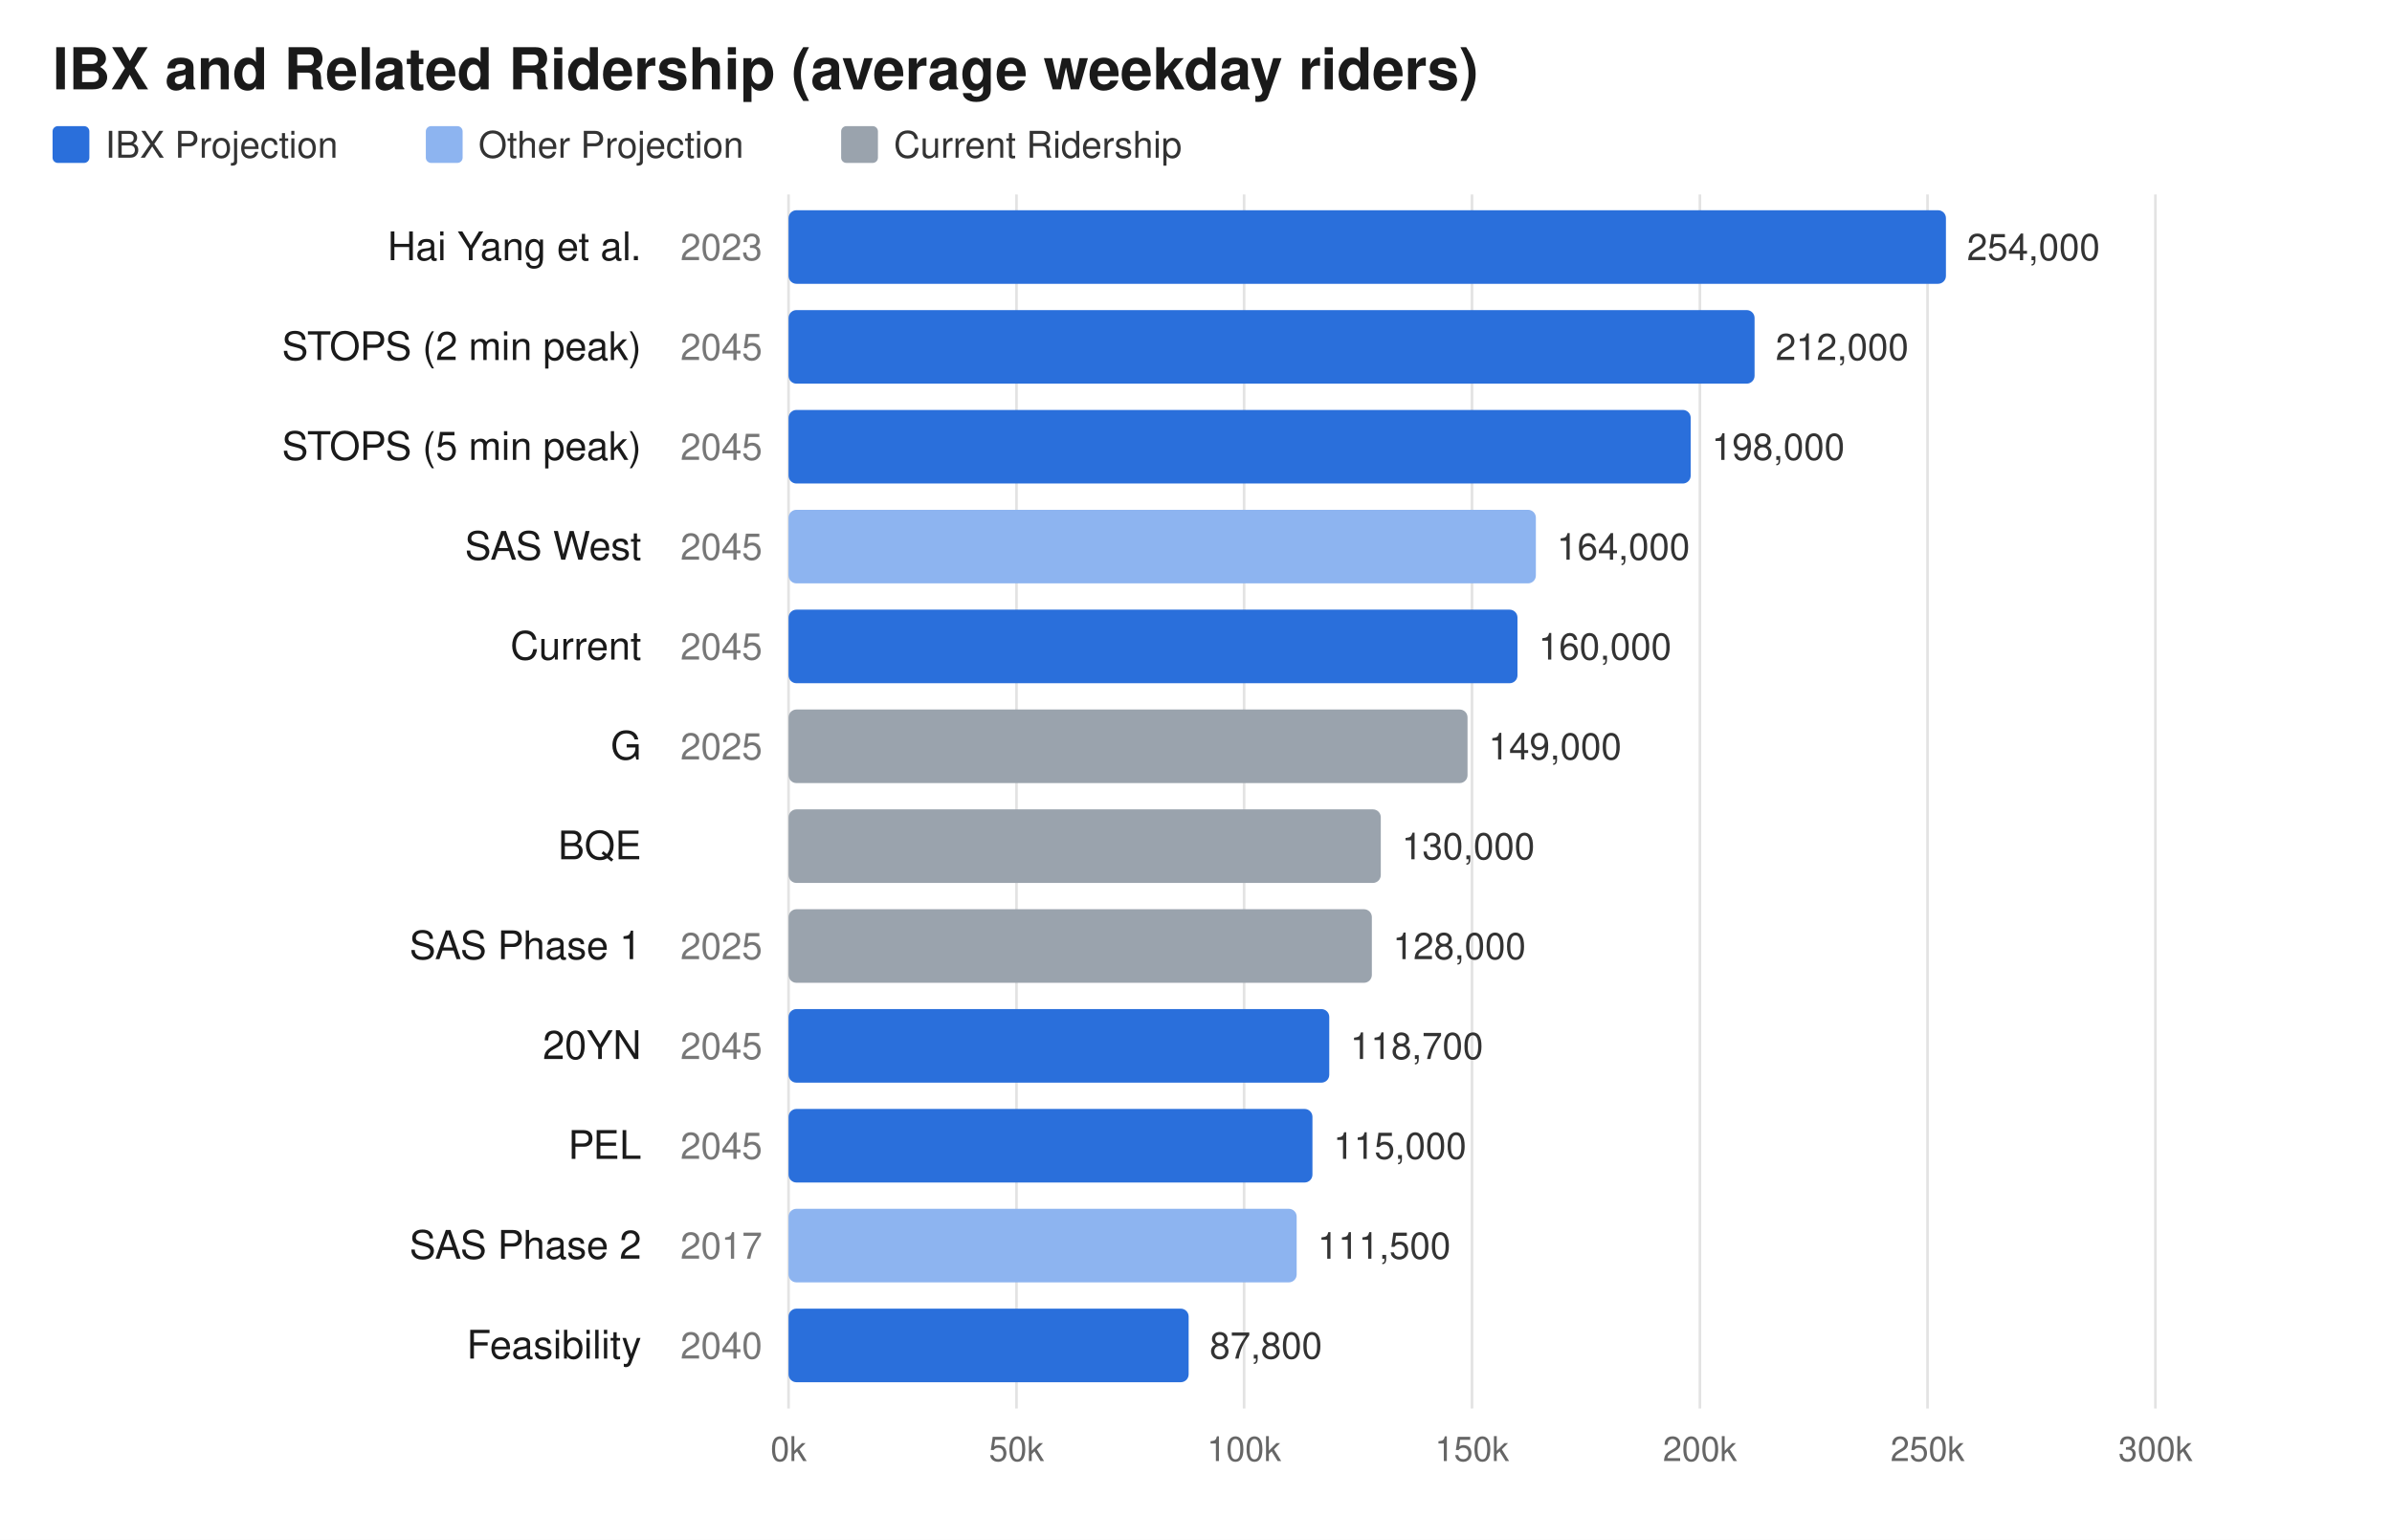
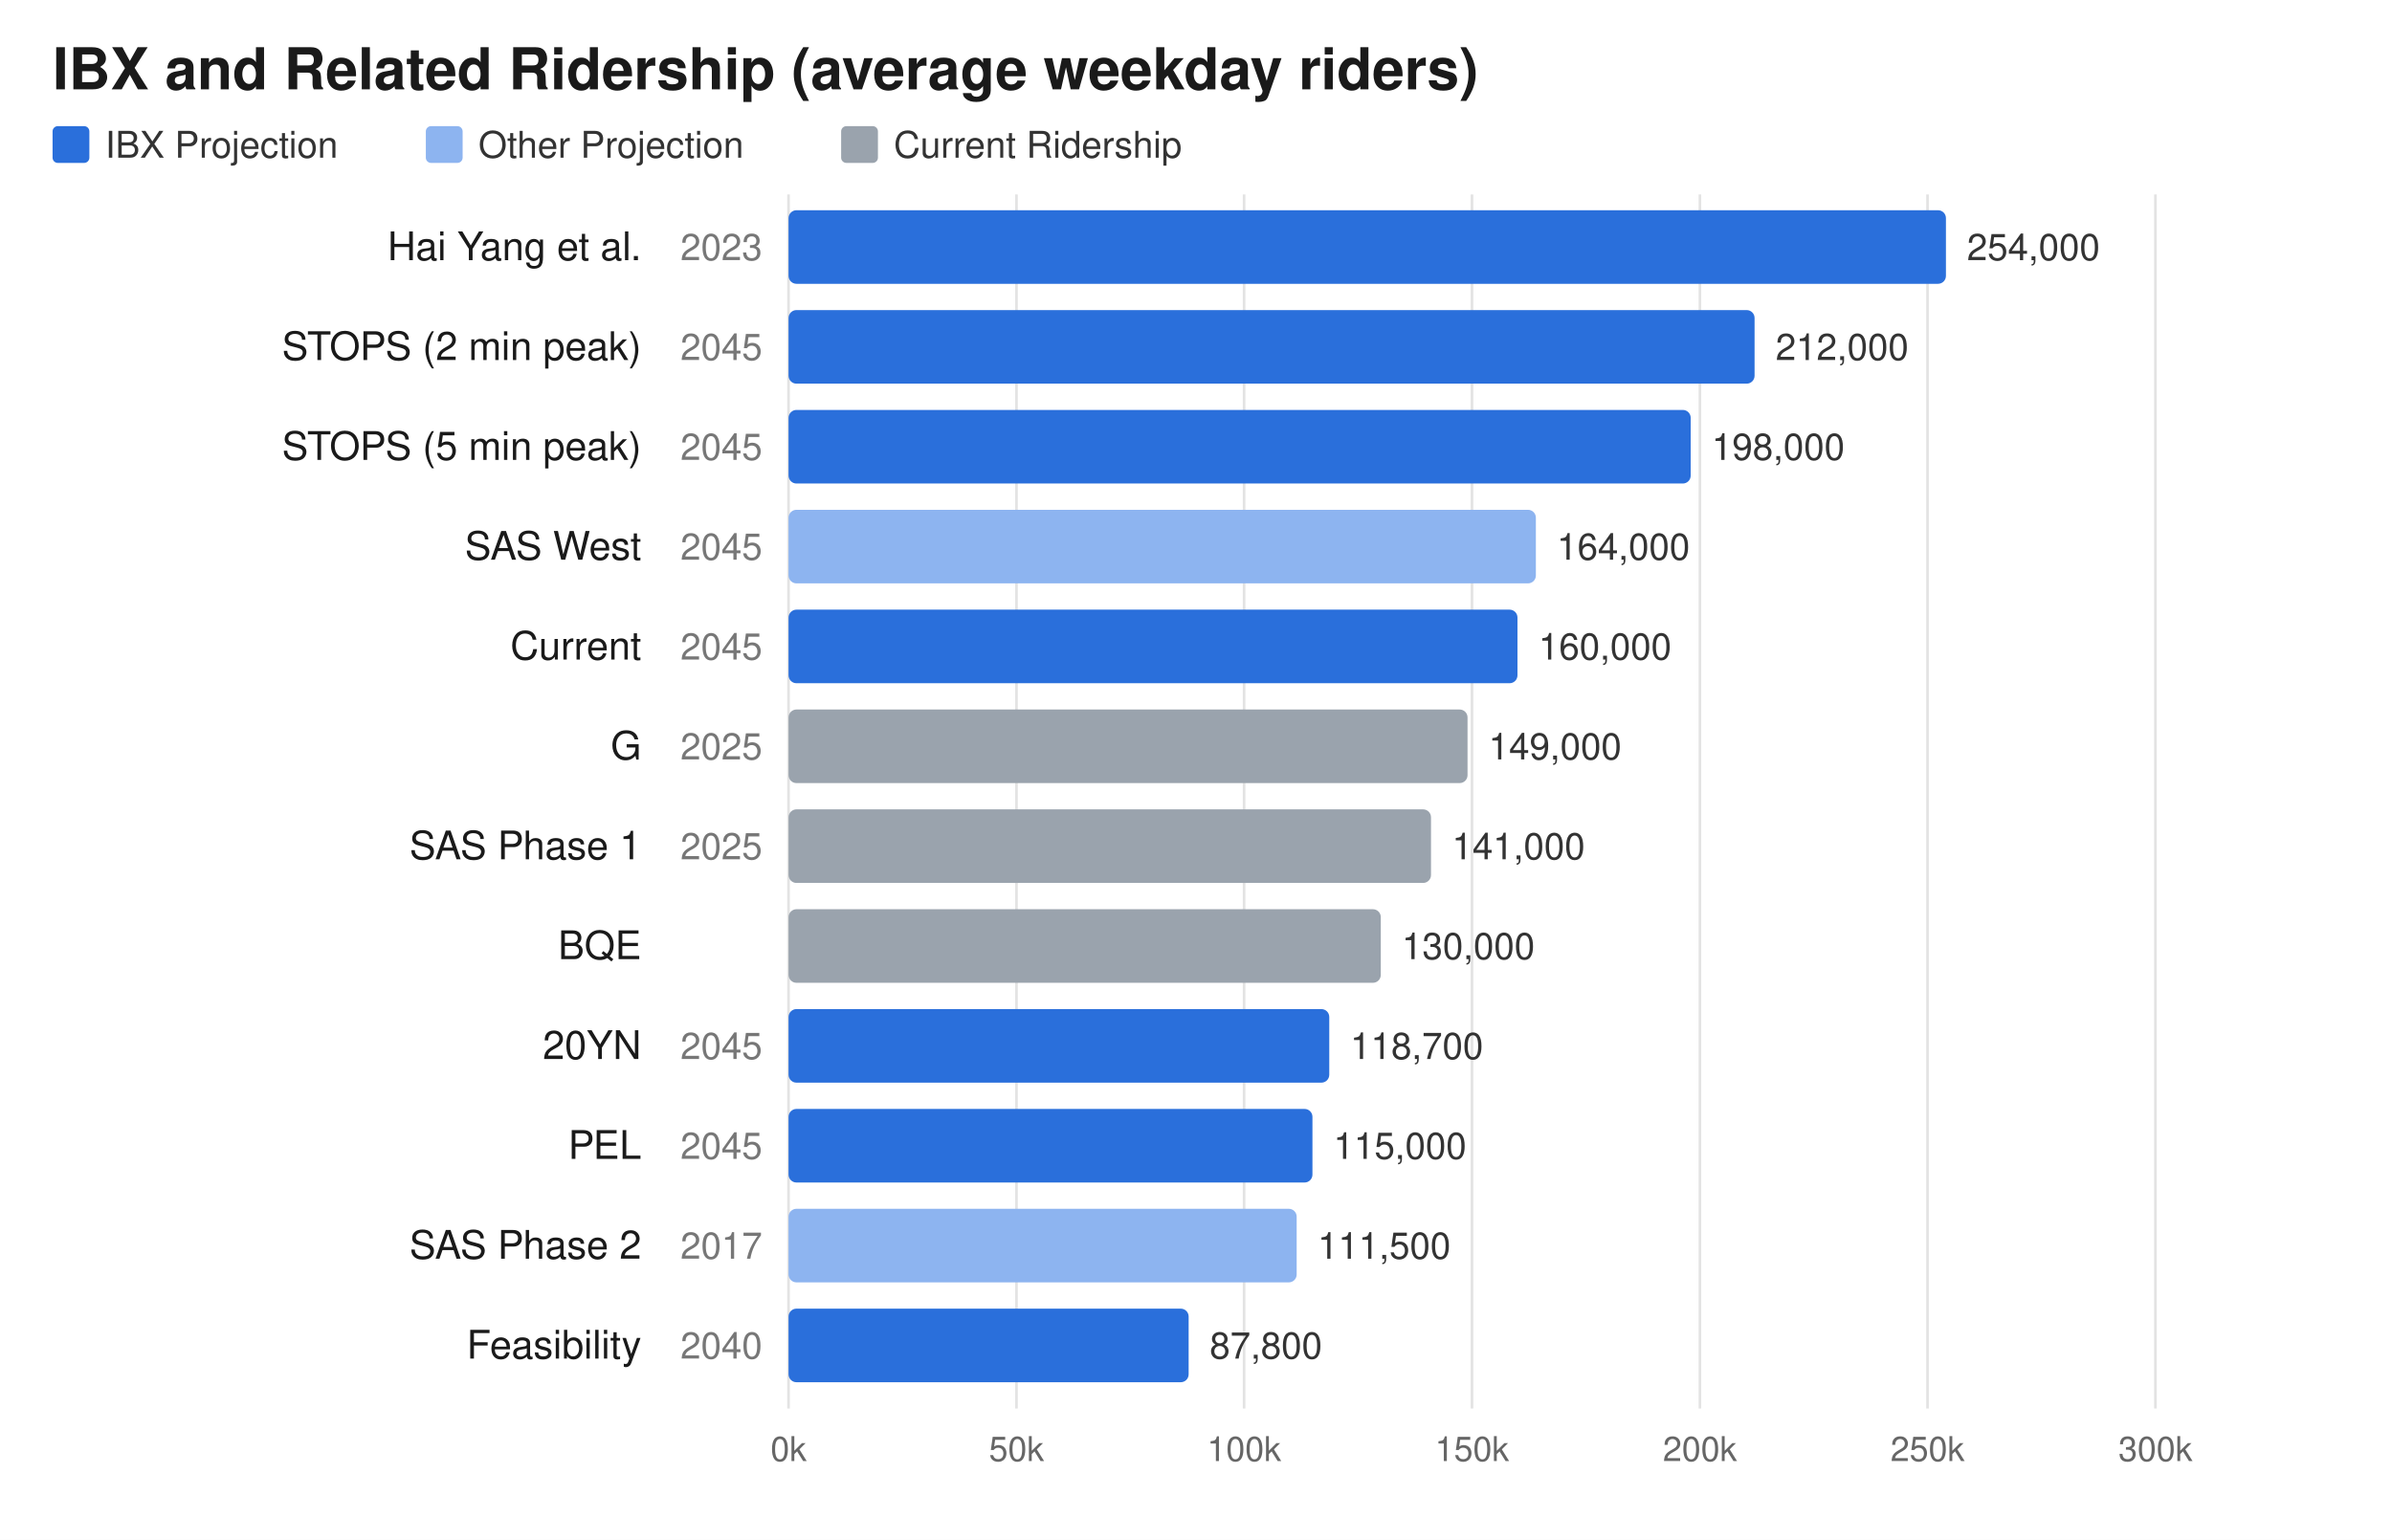
<svg xmlns="http://www.w3.org/2000/svg" width="910" height="586" viewBox="0 0 910 586" font-family="Helvetica, Arial, sans-serif">
  <rect width="100%" height="100%" fill="#ffffff" />
  <text x="20" y="34" font-size="22" font-weight="bold" fill="#1a1a1a">IBX and Related Ridership (average weekday riders)</text>
  <rect x="20" y="48" width="14" height="14" rx="2" fill="#2a6fdb" />
  <text x="40" y="60" font-size="14" fill="#333">IBX Projection</text>
  <rect x="162" y="48" width="14" height="14" rx="2" fill="#8db4f0" />
  <text x="182" y="60" font-size="14" fill="#333">Other Projection</text>
  <rect x="320" y="48" width="14" height="14" rx="2" fill="#9aa3ad" />
  <text x="340" y="60" font-size="14" fill="#333">Current Ridership</text>
  <line x1="300.0" y1="74" x2="300.0" y2="536" stroke="#e3e3e3" />
  <text x="300.0" y="556" font-size="13" fill="#666" text-anchor="middle">0k</text>
  <line x1="386.7" y1="74" x2="386.7" y2="536" stroke="#e3e3e3" />
  <text x="386.7" y="556" font-size="13" fill="#666" text-anchor="middle">50k</text>
  <line x1="473.3" y1="74" x2="473.3" y2="536" stroke="#e3e3e3" />
  <text x="473.3" y="556" font-size="13" fill="#666" text-anchor="middle">100k</text>
  <line x1="560.0" y1="74" x2="560.0" y2="536" stroke="#e3e3e3" />
  <text x="560.0" y="556" font-size="13" fill="#666" text-anchor="middle">150k</text>
  <line x1="646.7" y1="74" x2="646.7" y2="536" stroke="#e3e3e3" />
  <text x="646.7" y="556" font-size="13" fill="#666" text-anchor="middle">200k</text>
  <line x1="733.3" y1="74" x2="733.3" y2="536" stroke="#e3e3e3" />
  <text x="733.3" y="556" font-size="13" fill="#666" text-anchor="middle">250k</text>
  <line x1="820.0" y1="74" x2="820.0" y2="536" stroke="#e3e3e3" />
  <text x="820.0" y="556" font-size="13" fill="#666" text-anchor="middle">300k</text>
  <text x="244" y="99.0" font-size="15" fill="#1a1a1a" text-anchor="end">Hai Yang et al.</text>
  <text x="290" y="99.0" font-size="14" fill="#777" text-anchor="end">2023</text>
  <rect x="300" y="80" width="440.3" height="28" rx="3" fill="#2a6fdb" />
  <text x="748.3" y="99.0" font-size="14" fill="#333">254,000</text>
  <text x="244" y="137.0" font-size="15" fill="#1a1a1a" text-anchor="end">STOPS (2 min peak)</text>
  <text x="290" y="137.0" font-size="14" fill="#777" text-anchor="end">2045</text>
  <rect x="300" y="118" width="367.5" height="28" rx="3" fill="#2a6fdb" />
  <text x="675.5" y="137.0" font-size="14" fill="#333">212,000</text>
  <text x="244" y="175.0" font-size="15" fill="#1a1a1a" text-anchor="end">STOPS (5 min peak)</text>
  <text x="290" y="175.0" font-size="14" fill="#777" text-anchor="end">2045</text>
  <rect x="300" y="156" width="343.2" height="28" rx="3" fill="#2a6fdb" />
  <text x="651.2" y="175.0" font-size="14" fill="#333">198,000</text>
  <text x="244" y="213.0" font-size="15" fill="#1a1a1a" text-anchor="end">SAS West</text>
  <text x="290" y="213.0" font-size="14" fill="#777" text-anchor="end">2045</text>
  <rect x="300" y="194" width="284.3" height="28" rx="3" fill="#8db4f0" />
  <text x="592.3" y="213.0" font-size="14" fill="#333">164,000</text>
  <text x="244" y="251.0" font-size="15" fill="#1a1a1a" text-anchor="end">Current</text>
  <text x="290" y="251.0" font-size="14" fill="#777" text-anchor="end">2045</text>
  <rect x="300" y="232" width="277.3" height="28" rx="3" fill="#2a6fdb" />
  <text x="585.3" y="251.0" font-size="14" fill="#333">160,000</text>
  <text x="244" y="289.0" font-size="15" fill="#1a1a1a" text-anchor="end">G</text>
  <text x="290" y="289.0" font-size="14" fill="#777" text-anchor="end">2025</text>
  <rect x="300" y="270" width="258.3" height="28" rx="3" fill="#9aa3ad" />
  <text x="566.3" y="289.0" font-size="14" fill="#333">149,000</text>
-   <text x="244" y="327.0" font-size="15" fill="#1a1a1a" text-anchor="end">BQE</text>
-   <text x="290" y="327.0" font-size="14" fill="#777" text-anchor="end" />
-   <rect x="300" y="308" width="225.3" height="28" rx="3" fill="#9aa3ad" />
-   <text x="533.3" y="327.0" font-size="14" fill="#333">130,000</text>
-   <text x="244" y="365.0" font-size="15" fill="#1a1a1a" text-anchor="end">SAS Phase 1</text>
-   <text x="290" y="365.0" font-size="14" fill="#777" text-anchor="end">2025</text>
-   <rect x="300" y="346" width="221.9" height="28" rx="3" fill="#9aa3ad" />
-   <text x="529.9" y="365.0" font-size="14" fill="#333">128,000</text>
+   <text x="244" y="327.0" font-size="15" fill="#1a1a1a" text-anchor="end">SAS Phase 1</text>
+   <text x="290" y="327.0" font-size="14" fill="#777" text-anchor="end">2025</text>
+   <rect x="300" y="308" width="244.4" height="28" rx="3" fill="#9aa3ad" />
+   <text x="552.4" y="327.0" font-size="14" fill="#333">141,000</text>
+   <text x="244" y="365.0" font-size="15" fill="#1a1a1a" text-anchor="end">BQE</text>
+   <text x="290" y="365.0" font-size="14" fill="#777" text-anchor="end" />
+   <rect x="300" y="346" width="225.3" height="28" rx="3" fill="#9aa3ad" />
+   <text x="533.3" y="365.0" font-size="14" fill="#333">130,000</text>
  <text x="244" y="403.0" font-size="15" fill="#1a1a1a" text-anchor="end">20YN</text>
  <text x="290" y="403.0" font-size="14" fill="#777" text-anchor="end">2045</text>
  <rect x="300" y="384" width="205.7" height="28" rx="3" fill="#2a6fdb" />
  <text x="513.7" y="403.0" font-size="14" fill="#333">118,700</text>
  <text x="244" y="441.0" font-size="15" fill="#1a1a1a" text-anchor="end">PEL</text>
  <text x="290" y="441.0" font-size="14" fill="#777" text-anchor="end">2045</text>
  <rect x="300" y="422" width="199.3" height="28" rx="3" fill="#2a6fdb" />
  <text x="507.3" y="441.0" font-size="14" fill="#333">115,000</text>
  <text x="244" y="479.0" font-size="15" fill="#1a1a1a" text-anchor="end">SAS Phase 2</text>
  <text x="290" y="479.0" font-size="14" fill="#777" text-anchor="end">2017</text>
  <rect x="300" y="460" width="193.3" height="28" rx="3" fill="#8db4f0" />
  <text x="501.3" y="479.0" font-size="14" fill="#333">111,500</text>
  <text x="244" y="517.0" font-size="15" fill="#1a1a1a" text-anchor="end">Feasibility</text>
  <text x="290" y="517.0" font-size="14" fill="#777" text-anchor="end">2040</text>
  <rect x="300" y="498" width="152.2" height="28" rx="3" fill="#2a6fdb" />
  <text x="460.2" y="517.0" font-size="14" fill="#333">87,800</text>
</svg>
